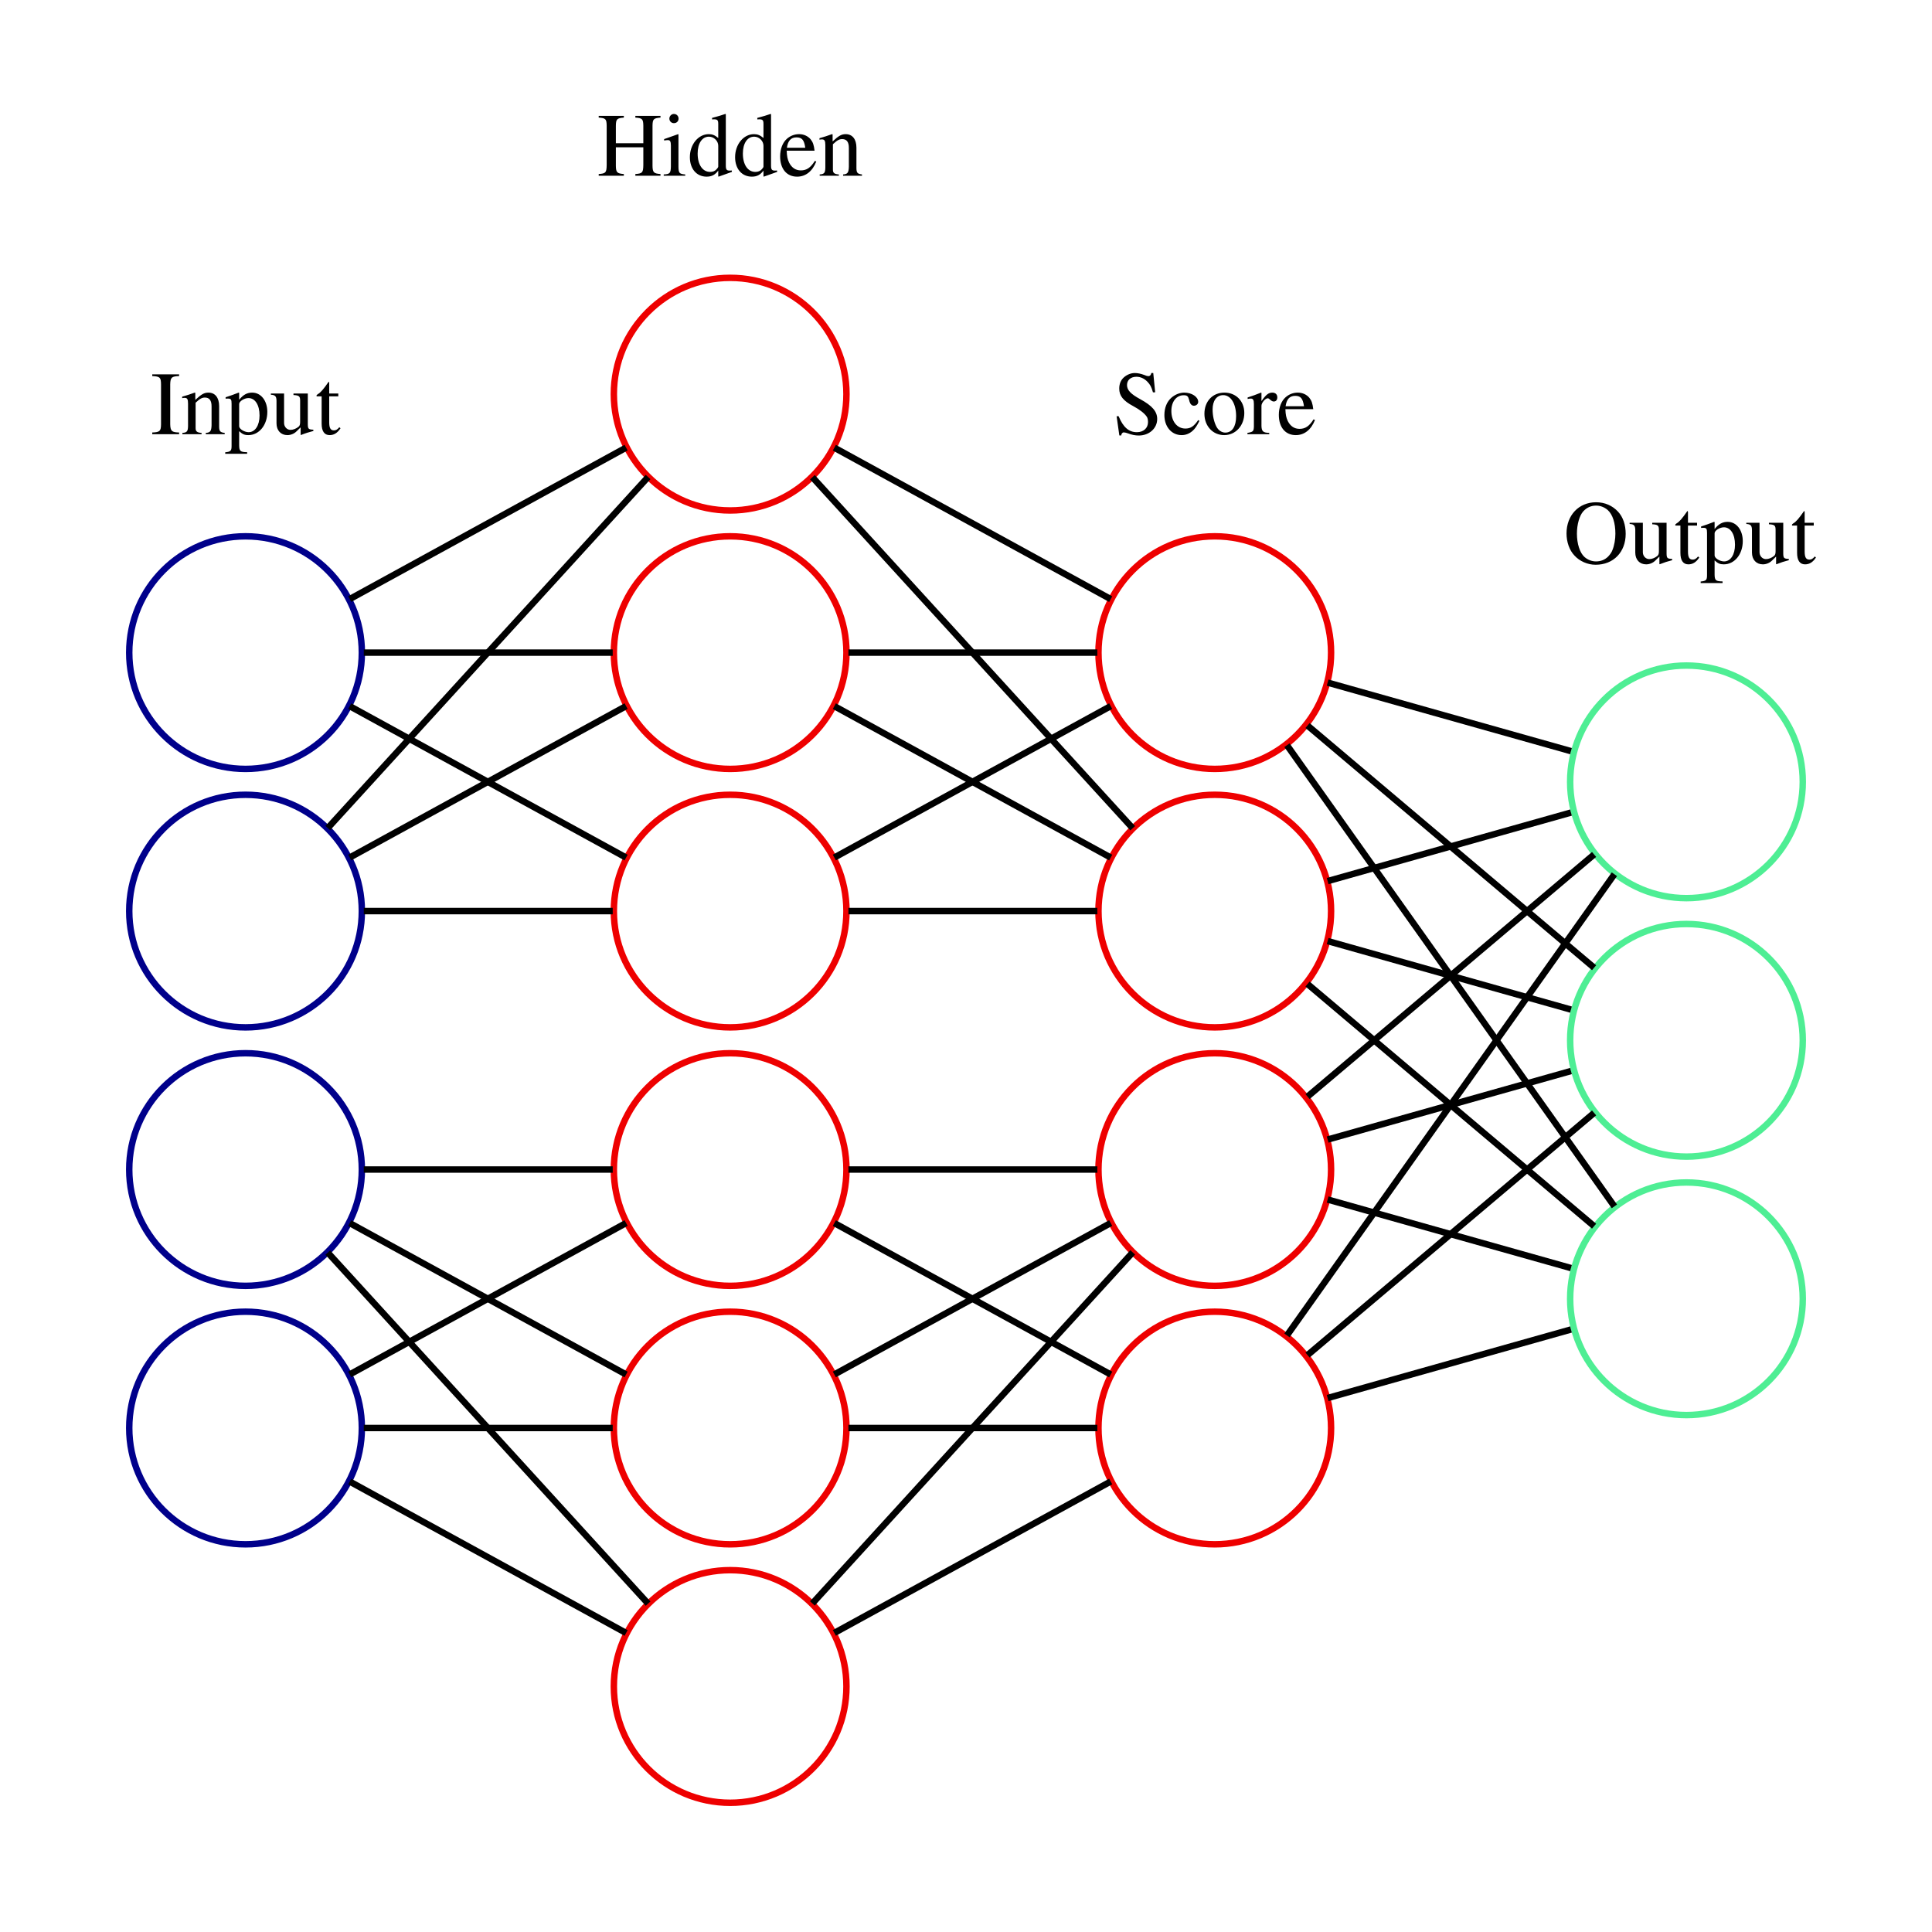
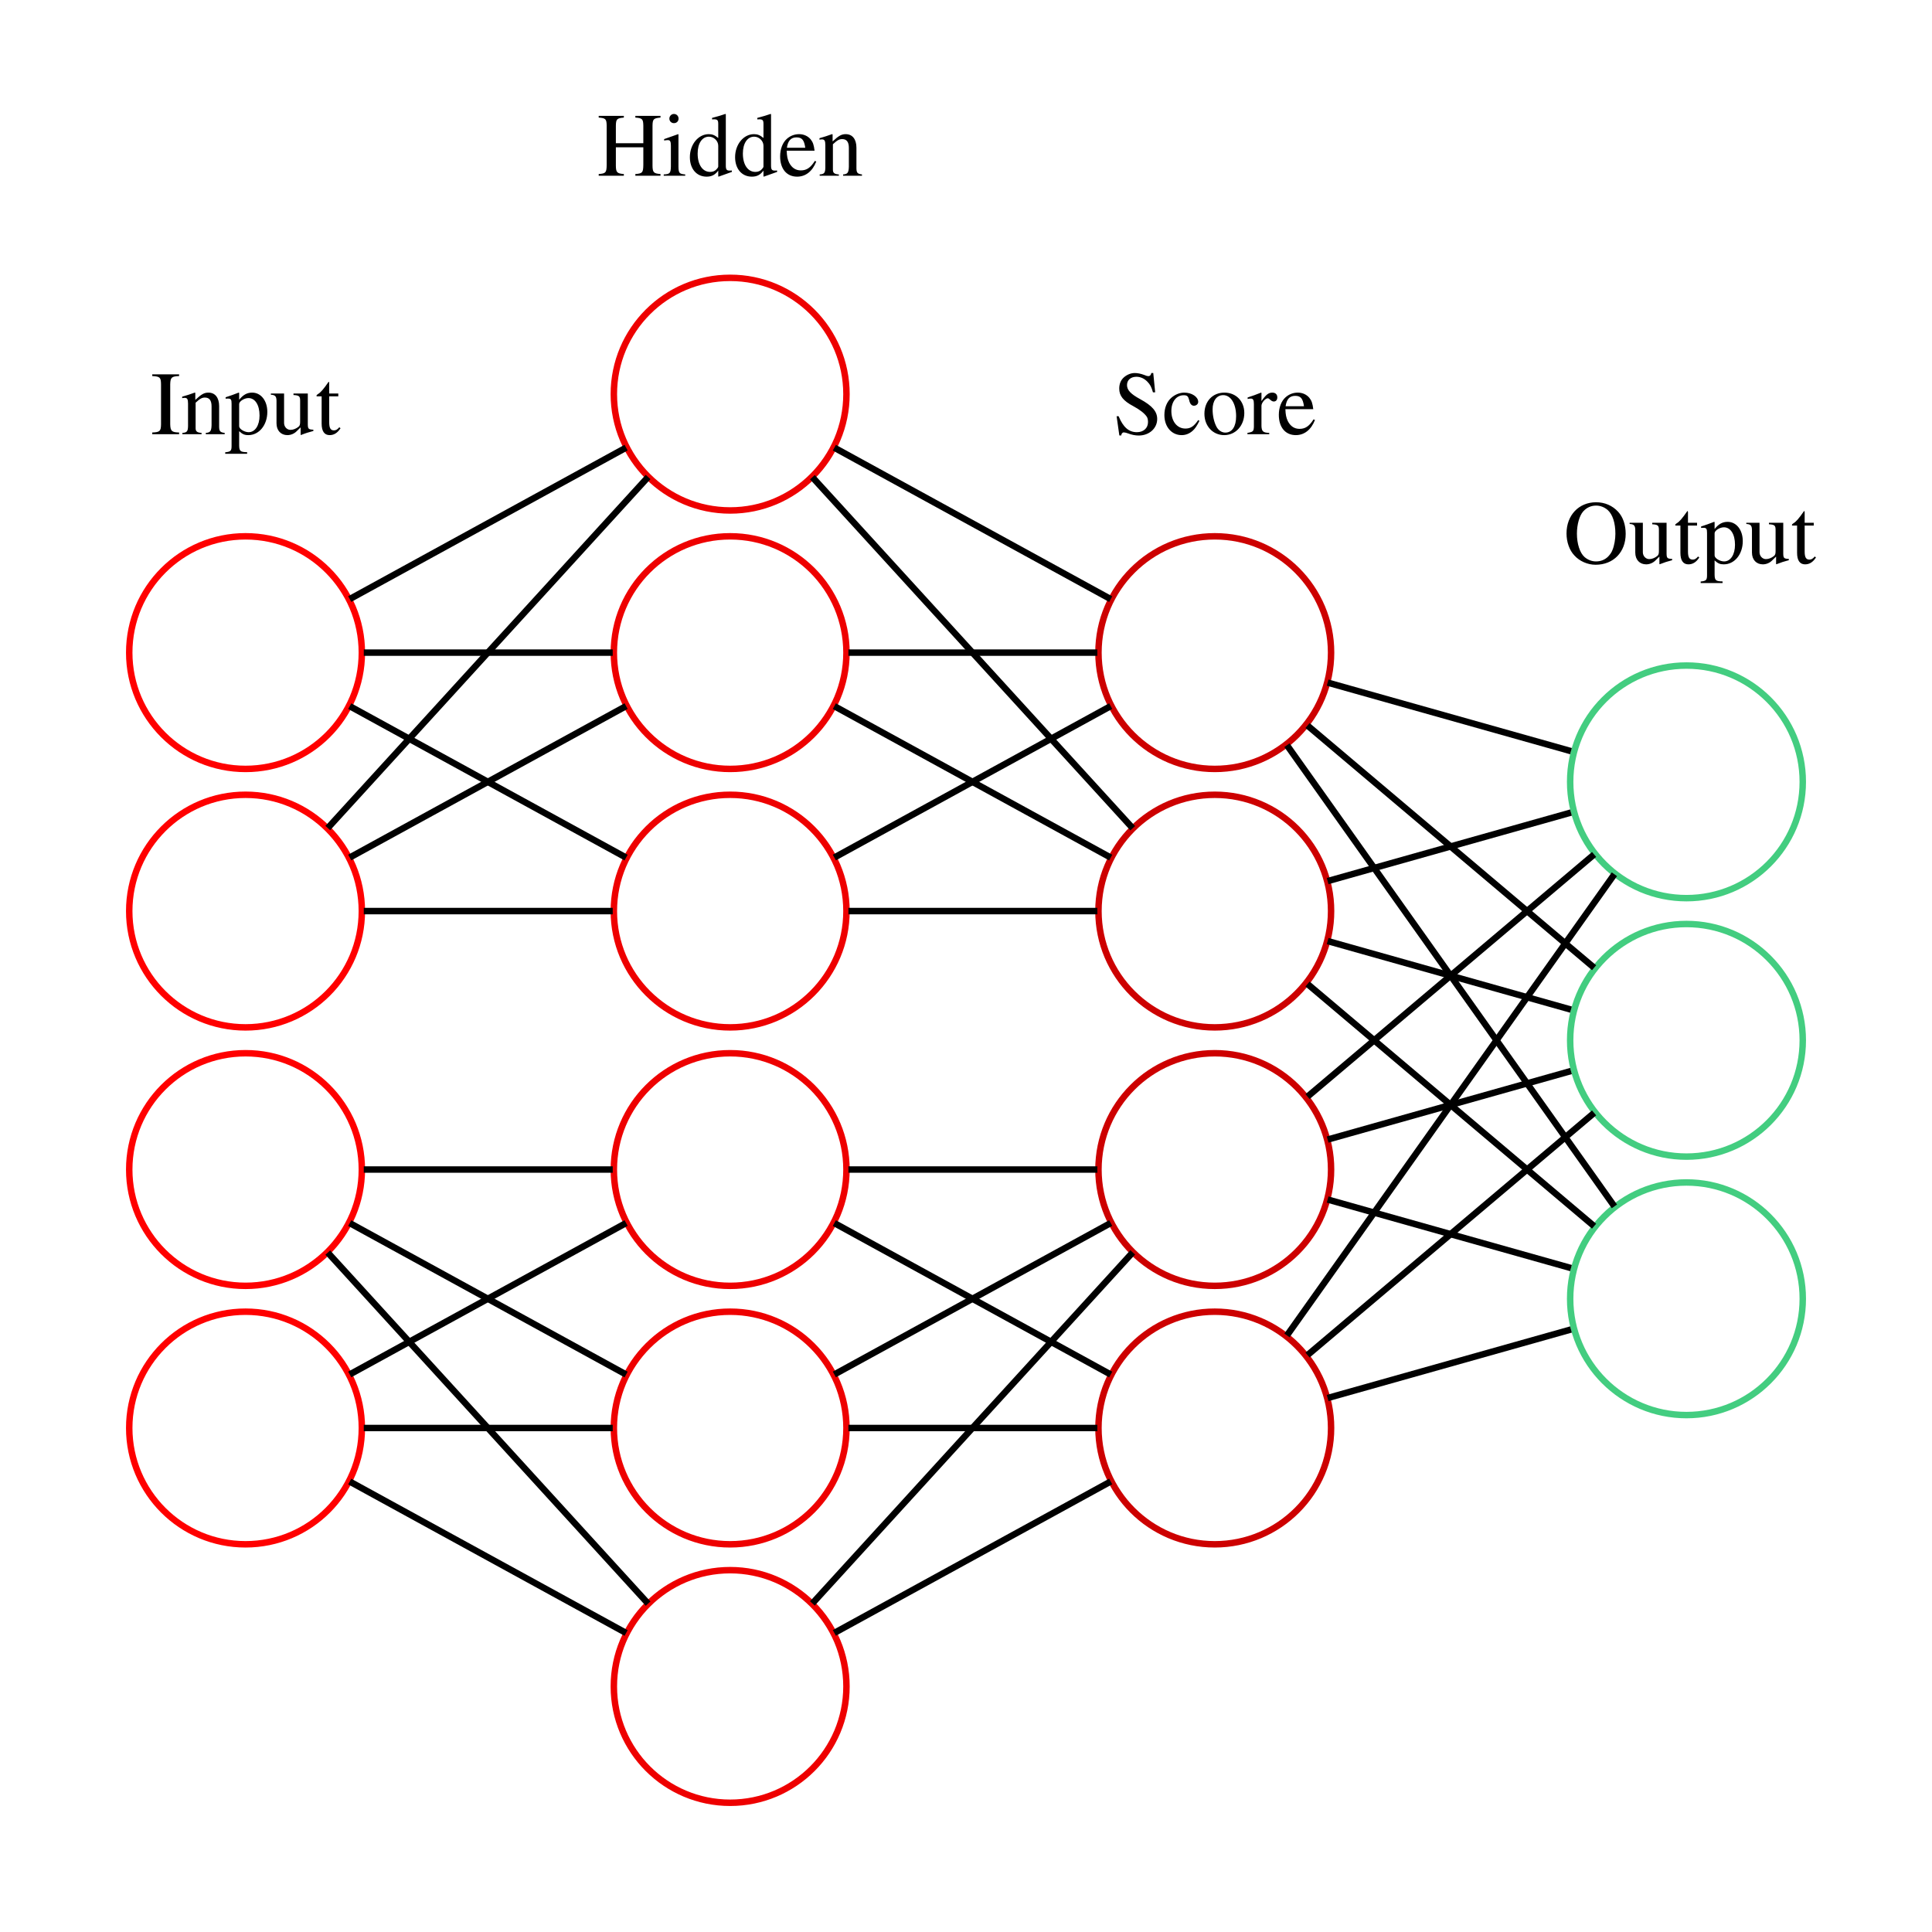
<svg xmlns="http://www.w3.org/2000/svg" width="299pt" height="299pt" viewBox="0.00 0.00 299.00 299.00">
  <g id="graph0" class="graph" transform="scale(1 1) rotate(0) translate(4 295)">
    <polygon fill="white" stroke="none" points="-4,4 -4,-295 295,-295 295,4 -4,4" />
    <g id="clust1" class="cluster">
      <polygon fill="none" stroke="white" points="8,-48 8,-243 60,-243 60,-48 8,-48" />
      <text text-anchor="middle" x="34" y="-227.8" font-family="Times,serif" font-size="14.00">Input</text>
    </g>
    <g id="clust2" class="cluster">
      <polygon fill="none" stroke="white" points="80,-8 80,-283 138,-283 138,-8 80,-8" />
      <text text-anchor="middle" x="109" y="-267.8" font-family="Times,serif" font-size="14.00">Hidden</text>
    </g>
    <g id="clust3" class="cluster">
      <polygon fill="none" stroke="white" points="158,-48 158,-243 210,-243 210,-48 158,-48" />
      <text text-anchor="middle" x="184" y="-227.8" font-family="Times,serif" font-size="14.00">Score</text>
    </g>
    <g id="clust4" class="cluster">
      <polygon fill="none" stroke="white" points="230,-68 230,-223 285,-223 285,-68 230,-68" />
      <text text-anchor="middle" x="257.5" y="-207.8" font-family="Times,serif" font-size="14.00">Output</text>
    </g>
    <g id="node1" class="node">
-       <ellipse fill="none" stroke="#00008b" cx="34" cy="-194" rx="18" ry="18" />
+       <ellipse fill="none" stroke="#ff0000" cx="34" cy="-194" rx="18" ry="18" />
    </g>
    <g id="node5" class="node">
      <ellipse fill="none" stroke="#ee0000" cx="109" cy="-154" rx="18" ry="18" />
    </g>
    <g id="edge1" class="edge">
      <path fill="none" stroke="black" d="M50.126,-185.712C62.654,-178.847 80.371,-169.139 92.894,-162.277" />
    </g>
    <g id="node6" class="node">
      <ellipse fill="none" stroke="#ee0000" cx="109" cy="-234" rx="18" ry="18" />
    </g>
    <g id="edge2" class="edge">
      <path fill="none" stroke="black" d="M50.126,-202.288C62.654,-209.153 80.371,-218.861 92.894,-225.723" />
    </g>
    <g id="node7" class="node">
      <ellipse fill="none" stroke="#ee0000" cx="109" cy="-194" rx="18" ry="18" />
    </g>
    <g id="edge3" class="edge">
      <path fill="none" stroke="black" d="M52.3,-194C63.937,-194 79.213,-194 90.824,-194" />
    </g>
    <g id="node2" class="node">
-       <ellipse fill="none" stroke="#00008b" cx="34" cy="-154" rx="18" ry="18" />
+       <ellipse fill="none" stroke="#ff0000" cx="34" cy="-154" rx="18" ry="18" />
    </g>
    <g id="edge4" class="edge">
      <path fill="none" stroke="black" d="M52.3,-154C63.937,-154 79.213,-154 90.824,-154" />
    </g>
    <g id="edge5" class="edge">
      <path fill="none" stroke="black" d="M46.729,-166.853C60.351,-181.782 82.69,-206.263 96.3,-221.179" />
    </g>
    <g id="edge6" class="edge">
      <path fill="none" stroke="black" d="M50.126,-162.288C62.654,-169.153 80.371,-178.861 92.894,-185.723" />
    </g>
    <g id="node3" class="node">
-       <ellipse fill="none" stroke="#00008b" cx="34" cy="-114" rx="18" ry="18" />
+       <ellipse fill="none" stroke="#ff0000" cx="34" cy="-114" rx="18" ry="18" />
    </g>
    <g id="node8" class="node">
      <ellipse fill="none" stroke="#ee0000" cx="109" cy="-34" rx="18" ry="18" />
    </g>
    <g id="edge7" class="edge">
      <path fill="none" stroke="black" d="M46.729,-101.147C60.351,-86.218 82.69,-61.737 96.3,-46.822" />
    </g>
    <g id="node9" class="node">
      <ellipse fill="none" stroke="#ee0000" cx="109" cy="-114" rx="18" ry="18" />
    </g>
    <g id="edge8" class="edge">
      <path fill="none" stroke="black" d="M52.3,-114C63.937,-114 79.213,-114 90.824,-114" />
    </g>
    <g id="node10" class="node">
      <ellipse fill="none" stroke="#ee0000" cx="109" cy="-74" rx="18" ry="18" />
    </g>
    <g id="edge9" class="edge">
      <path fill="none" stroke="black" d="M50.126,-105.712C62.654,-98.847 80.371,-89.139 92.894,-82.277" />
    </g>
    <g id="node4" class="node">
-       <ellipse fill="none" stroke="#00008b" cx="34" cy="-74" rx="18" ry="18" />
+       <ellipse fill="none" stroke="#ff0000" cx="34" cy="-74" rx="18" ry="18" />
    </g>
    <g id="edge10" class="edge">
      <path fill="none" stroke="black" d="M50.126,-65.712C62.654,-58.847 80.371,-49.139 92.894,-42.277" />
    </g>
    <g id="edge11" class="edge">
      <path fill="none" stroke="black" d="M50.126,-82.288C62.654,-89.153 80.371,-98.861 92.894,-105.723" />
    </g>
    <g id="edge12" class="edge">
      <path fill="none" stroke="black" d="M52.3,-74C63.937,-74 79.213,-74 90.824,-74" />
    </g>
    <g id="node11" class="node">
-       <ellipse fill="none" stroke="#ee0000" cx="184" cy="-194" rx="18" ry="18" />
+       <ellipse fill="none" stroke="#cd0000" cx="184" cy="-194" rx="18" ry="18" />
    </g>
    <g id="edge13" class="edge">
      <path fill="none" stroke="black" d="M125.126,-162.288C137.654,-169.153 155.37,-178.861 167.894,-185.723" />
    </g>
    <g id="node12" class="node">
-       <ellipse fill="none" stroke="#ee0000" cx="184" cy="-154" rx="18" ry="18" />
+       <ellipse fill="none" stroke="#cd0000" cx="184" cy="-154" rx="18" ry="18" />
    </g>
    <g id="edge16" class="edge">
      <path fill="none" stroke="black" d="M127.3,-154C138.937,-154 154.213,-154 165.824,-154" />
    </g>
    <g id="edge14" class="edge">
      <path fill="none" stroke="black" d="M125.126,-225.712C137.654,-218.847 155.37,-209.139 167.894,-202.277" />
    </g>
    <g id="edge17" class="edge">
      <path fill="none" stroke="black" d="M121.729,-221.147C135.351,-206.218 157.69,-181.737 171.3,-166.821" />
    </g>
    <g id="edge15" class="edge">
      <path fill="none" stroke="black" d="M127.3,-194C138.937,-194 154.213,-194 165.824,-194" />
    </g>
    <g id="edge18" class="edge">
      <path fill="none" stroke="black" d="M125.126,-185.712C137.654,-178.847 155.37,-169.139 167.894,-162.277" />
    </g>
    <g id="node13" class="node">
-       <ellipse fill="none" stroke="#ee0000" cx="184" cy="-114" rx="18" ry="18" />
+       <ellipse fill="none" stroke="#cd0000" cx="184" cy="-114" rx="18" ry="18" />
    </g>
    <g id="edge19" class="edge">
      <path fill="none" stroke="black" d="M121.729,-46.853C135.351,-61.782 157.69,-86.263 171.3,-101.179" />
    </g>
    <g id="node14" class="node">
-       <ellipse fill="none" stroke="#ee0000" cx="184" cy="-74" rx="18" ry="18" />
+       <ellipse fill="none" stroke="#cd0000" cx="184" cy="-74" rx="18" ry="18" />
    </g>
    <g id="edge22" class="edge">
      <path fill="none" stroke="black" d="M125.126,-42.288C137.654,-49.153 155.37,-58.861 167.894,-65.723" />
    </g>
    <g id="edge20" class="edge">
      <path fill="none" stroke="black" d="M127.3,-114C138.937,-114 154.213,-114 165.824,-114" />
    </g>
    <g id="edge23" class="edge">
      <path fill="none" stroke="black" d="M125.126,-105.712C137.654,-98.847 155.37,-89.139 167.894,-82.277" />
    </g>
    <g id="edge21" class="edge">
      <path fill="none" stroke="black" d="M125.126,-82.288C137.654,-89.153 155.37,-98.861 167.894,-105.723" />
    </g>
    <g id="edge24" class="edge">
      <path fill="none" stroke="black" d="M127.3,-74C138.937,-74 154.213,-74 165.824,-74" />
    </g>
    <g id="node15" class="node">
-       <ellipse fill="none" stroke="#4eee94" cx="257" cy="-94" rx="18" ry="18" />
+       <ellipse fill="none" stroke="#43cd80" cx="257" cy="-94" rx="18" ry="18" />
    </g>
    <g id="edge25" class="edge">
      <path fill="none" stroke="black" d="M195.173,-179.672C208.67,-160.662 232.359,-127.298 245.846,-108.301" />
    </g>
    <g id="node16" class="node">
-       <ellipse fill="none" stroke="#4eee94" cx="257" cy="-174" rx="18" ry="18" />
+       <ellipse fill="none" stroke="#43cd80" cx="257" cy="-174" rx="18" ry="18" />
    </g>
    <g id="edge29" class="edge">
      <path fill="none" stroke="black" d="M201.467,-189.361C212.774,-186.176 227.737,-181.961 239.129,-178.752" />
    </g>
    <g id="node17" class="node">
-       <ellipse fill="none" stroke="#4eee94" cx="257" cy="-134" rx="18" ry="18" />
+       <ellipse fill="none" stroke="#43cd80" cx="257" cy="-134" rx="18" ry="18" />
    </g>
    <g id="edge33" class="edge">
      <path fill="none" stroke="black" d="M198.355,-182.714C211.048,-171.987 230.031,-155.945 242.705,-145.235" />
    </g>
    <g id="edge26" class="edge">
      <path fill="none" stroke="black" d="M198.355,-142.714C211.048,-131.987 230.031,-115.945 242.705,-105.235" />
    </g>
    <g id="edge30" class="edge">
      <path fill="none" stroke="black" d="M201.467,-158.639C212.774,-161.824 227.737,-166.039 239.129,-169.248" />
    </g>
    <g id="edge34" class="edge">
      <path fill="none" stroke="black" d="M201.467,-149.361C212.774,-146.176 227.737,-141.961 239.129,-138.752" />
    </g>
    <g id="edge27" class="edge">
      <path fill="none" stroke="black" d="M201.467,-109.361C212.774,-106.176 227.737,-101.961 239.129,-98.752" />
    </g>
    <g id="edge31" class="edge">
      <path fill="none" stroke="black" d="M198.355,-125.286C211.048,-136.013 230.031,-152.055 242.705,-162.765" />
    </g>
    <g id="edge35" class="edge">
      <path fill="none" stroke="black" d="M201.467,-118.639C212.774,-121.824 227.737,-126.039 239.129,-129.248" />
    </g>
    <g id="edge28" class="edge">
      <path fill="none" stroke="black" d="M201.467,-78.639C212.774,-81.824 227.737,-86.039 239.129,-89.248" />
    </g>
    <g id="edge32" class="edge">
      <path fill="none" stroke="black" d="M195.173,-88.328C208.67,-107.338 232.359,-140.702 245.846,-159.699" />
    </g>
    <g id="edge36" class="edge">
      <path fill="none" stroke="black" d="M198.355,-85.285C211.048,-96.013 230.031,-112.055 242.705,-122.765" />
    </g>
  </g>
</svg>
